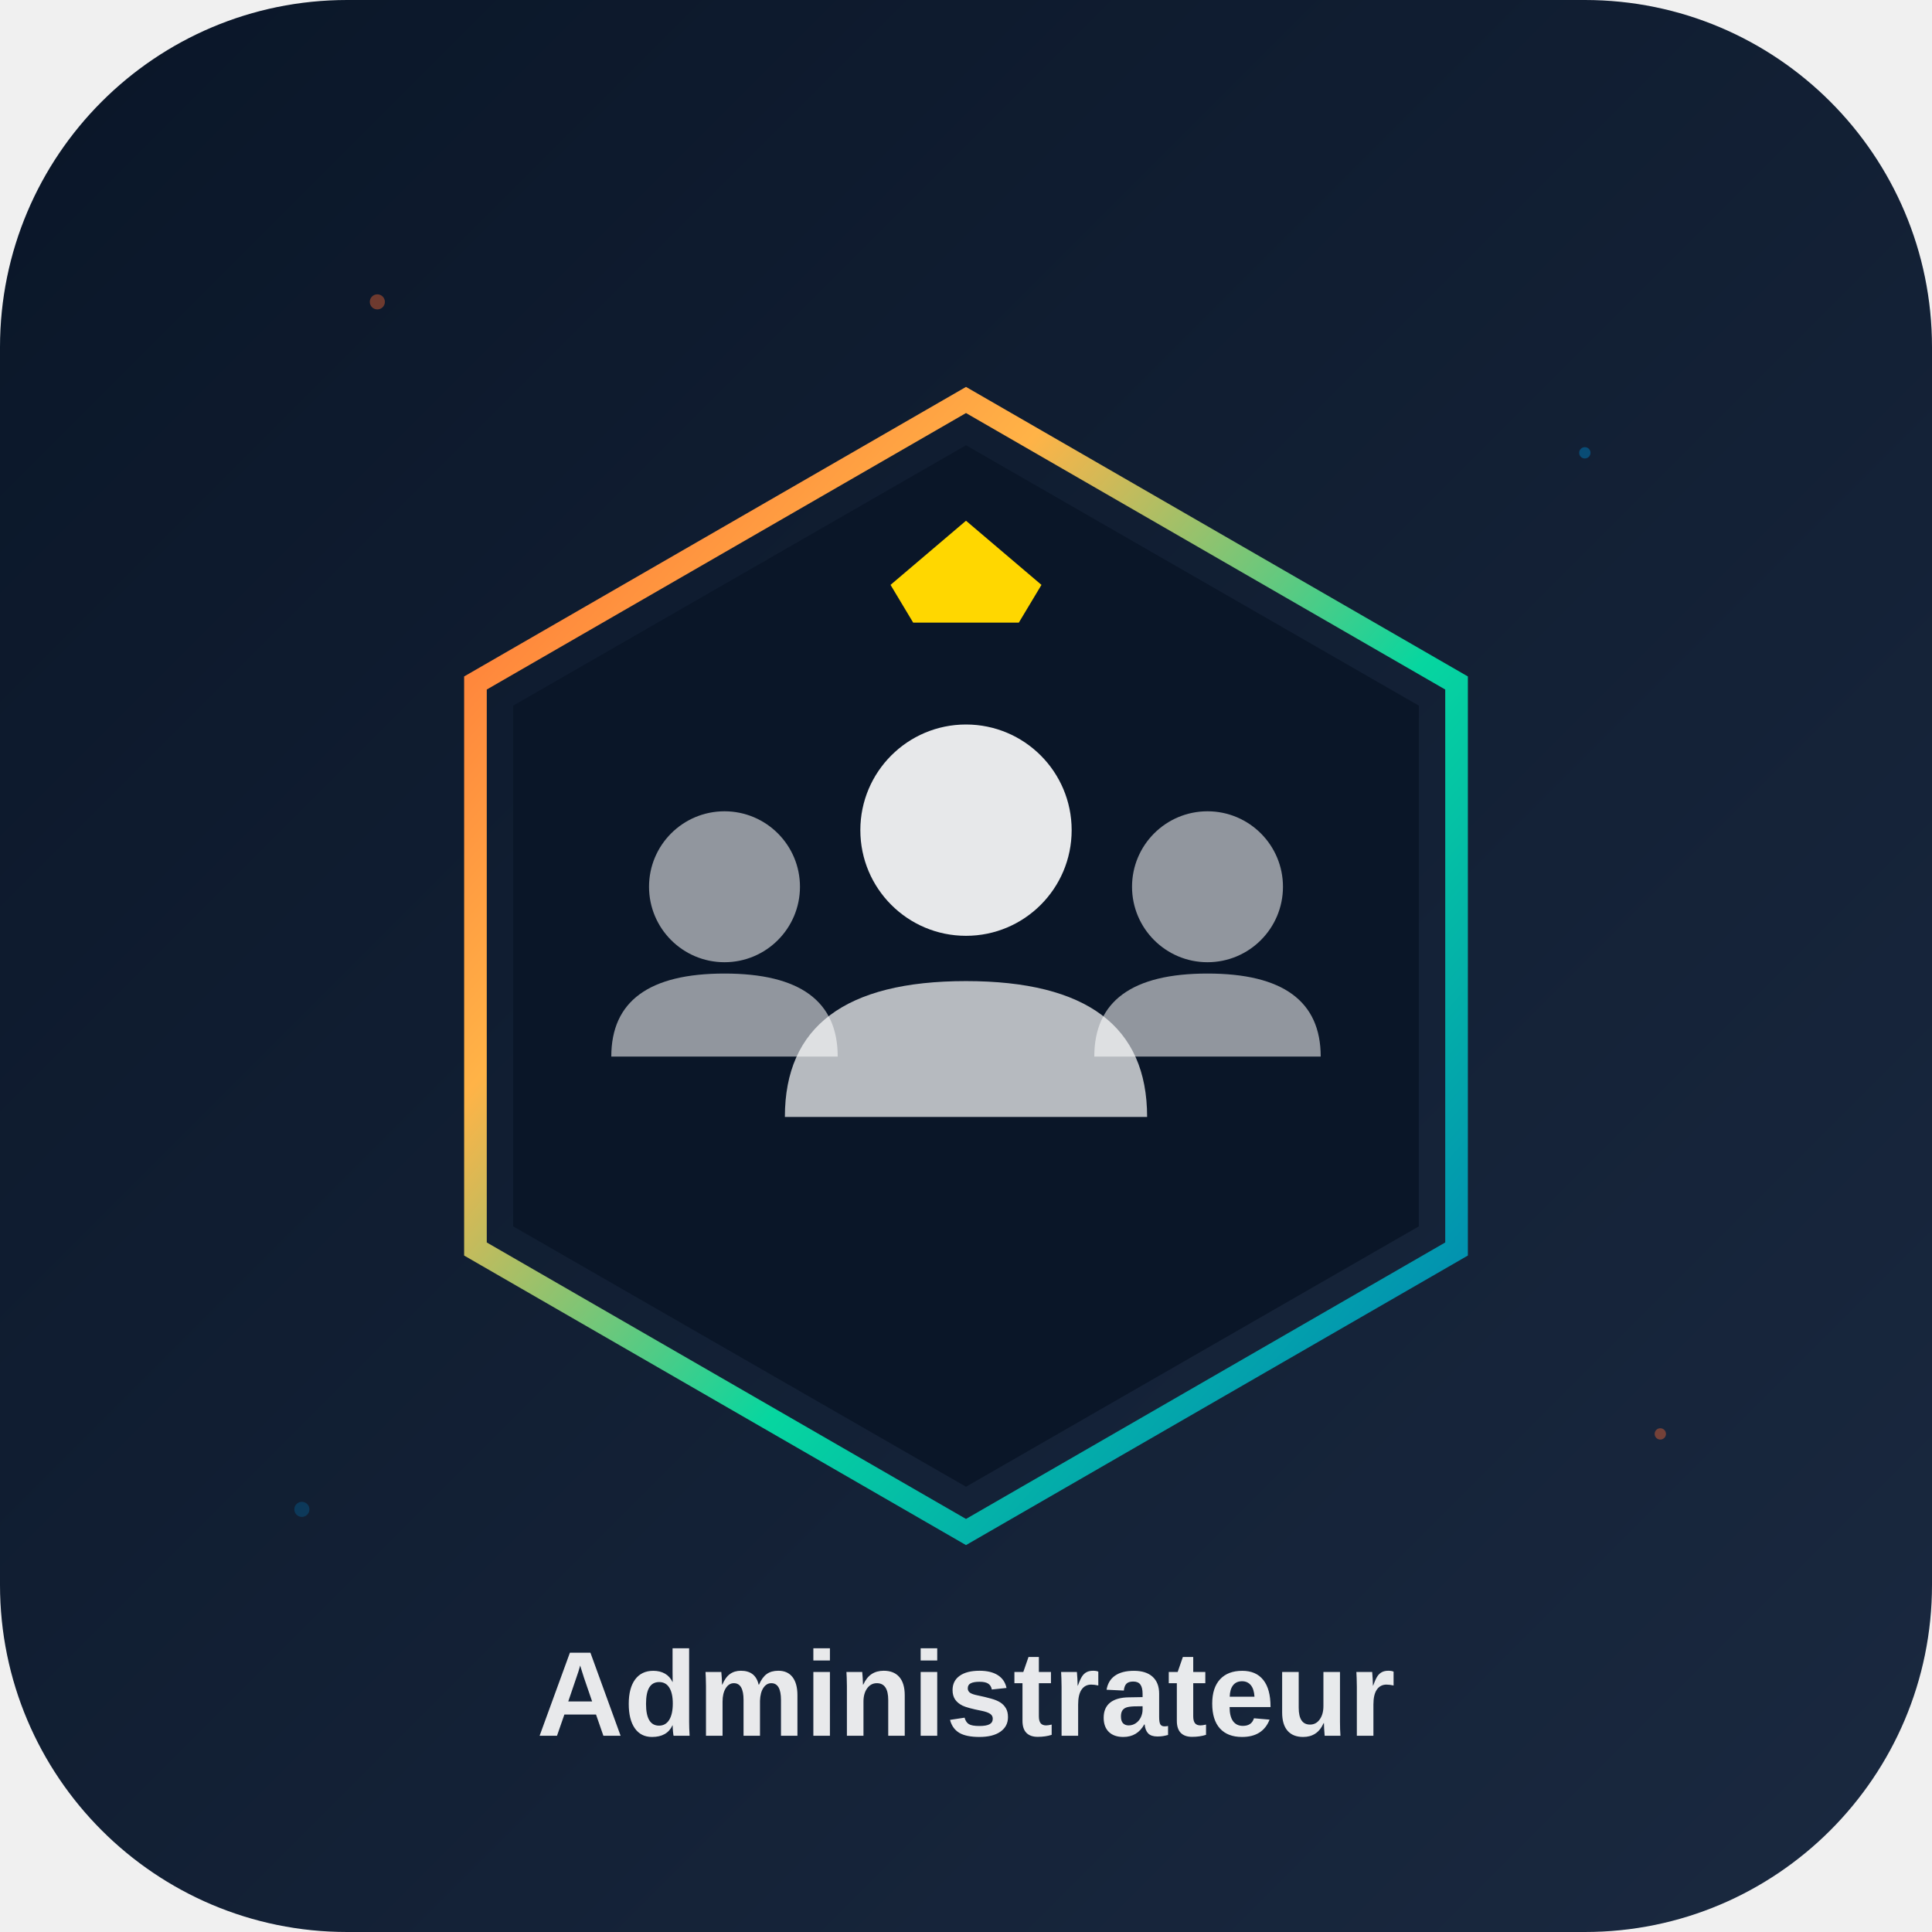
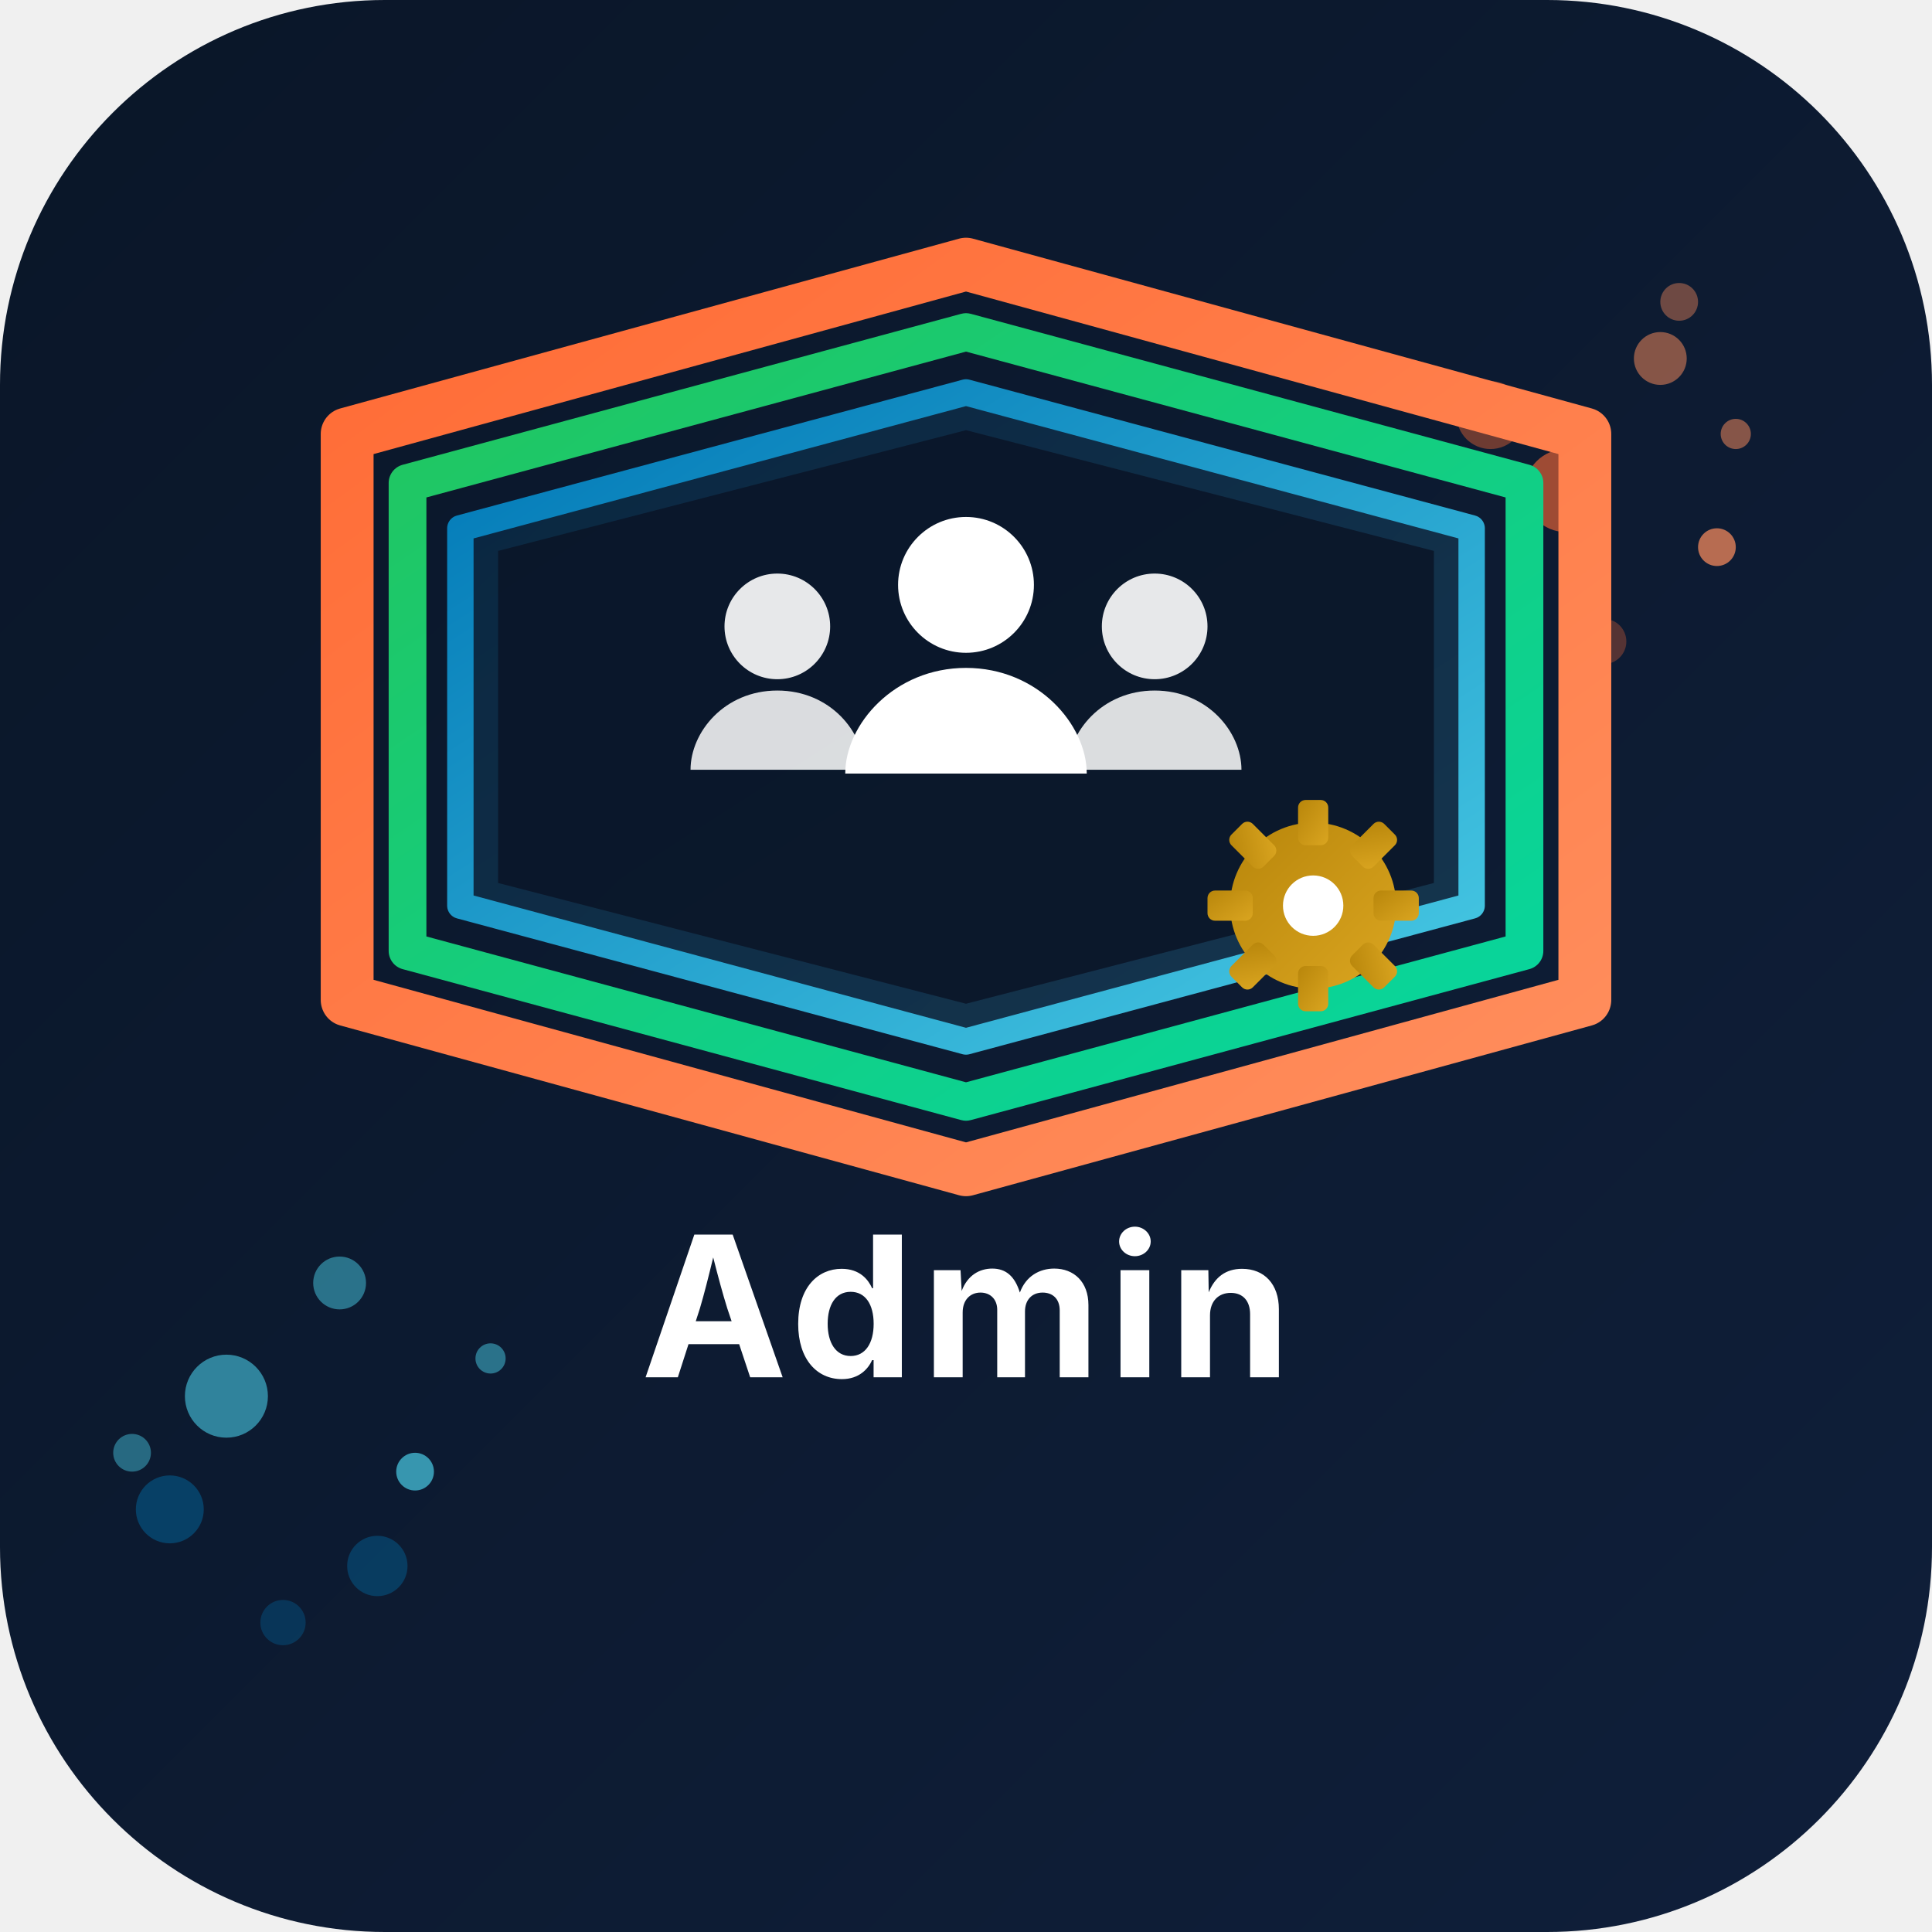
<svg xmlns="http://www.w3.org/2000/svg" width="512" height="512" viewBox="0 0 512 512">
  <defs>
    <linearGradient id="bg" x1="0" y1="0" x2="1" y2="1">
      <stop offset="0%" stop-color="#0A1628" />
-       <stop offset="100%" stop-color="#1A2940" />
+       <stop offset="100%" stop-color="#0F1F3A" />
    </linearGradient>
-     <linearGradient id="hex" x1="0" y1="0" x2="1" y2="1">
+     <linearGradient id="hexOuter" x1="0" y1="0" x2="1" y2="1">
      <stop offset="0%" stop-color="#FF6B35" />
-       <stop offset="30%" stop-color="#FFB347" />
-       <stop offset="60%" stop-color="#06D6A0" />
-       <stop offset="100%" stop-color="#0077B6" />
+       <stop offset="100%" stop-color="#FF8F5E" />
+     </linearGradient>
+     <linearGradient id="hexMid" x1="0" y1="0" x2="1" y2="1">
+       <stop offset="0%" stop-color="#22C55E" />
+       <stop offset="100%" stop-color="#06D6A0" />
+     </linearGradient>
+     <linearGradient id="hexInner" x1="0" y1="0" x2="1" y2="1">
+       <stop offset="0%" stop-color="#0077B6" />
+       <stop offset="100%" stop-color="#48CAE4" />
+     </linearGradient>
+     <linearGradient id="gearGrad" x1="0" y1="0" x2="1" y2="1">
+       <stop offset="0%" stop-color="#B8860B" />
+       <stop offset="100%" stop-color="#DAA520" />
    </linearGradient>
  </defs>
-   <rect width="512" height="512" rx="92" fill="url(#bg)" />
-   <circle cx="100" cy="80" r="2" fill="#FF6B35" opacity="0.4" />
-   <circle cx="420" cy="120" r="1.5" fill="#0077B6" opacity="0.5" />
-   <circle cx="80" cy="400" r="2" fill="#0077B6" opacity="0.3" />
-   <circle cx="440" cy="380" r="1.5" fill="#FF6B35" opacity="0.4" />
-   <polygon points="256,106 386,181 386,331 256,406 126,331 126,181" fill="none" stroke="url(#hex)" stroke-width="6" />
-   <polygon points="256,118 376,187 376,325 256,394 136,325 136,187" fill="#0A1628" />
-   <polygon points="236,155 256,138 276,155 270,165 242,165" fill="#FFD700" />
-   <circle cx="256" cy="220" r="28" fill="white" opacity="0.9" />
-   <path d="M208 296 Q208 260 256 260 Q304 260 304 296" fill="white" opacity="0.7" />
-   <circle cx="192" cy="235" r="20" fill="white" opacity="0.55" />
-   <path d="M162 280 Q162 258 192 258 Q222 258 222 280" fill="white" opacity="0.55" />
-   <circle cx="320" cy="235" r="20" fill="white" opacity="0.55" />
-   <path d="M290 280 Q290 258 320 258 Q350 258 350 280" fill="white" opacity="0.55" />
-   <text x="256" y="460" text-anchor="middle" fill="white" font-family="Arial,sans-serif" font-weight="bold" font-size="32" opacity="0.9">Administrateur</text>
+   <rect width="512" height="512" rx="102" fill="url(#bg)" />
+   <circle cx="60" cy="370" r="11" fill="#48CAE4" opacity="0.6" />
+   <circle cx="90" cy="340" r="7" fill="#48CAE4" opacity="0.5" />
+   <circle cx="45" cy="400" r="9" fill="#0077B6" opacity="0.4" />
+   <circle cx="110" cy="390" r="5" fill="#48CAE4" opacity="0.7" />
+   <circle cx="75" cy="430" r="6" fill="#0077B6" opacity="0.3" />
+   <circle cx="130" cy="360" r="4" fill="#48CAE4" opacity="0.5" />
+   <circle cx="100" cy="415" r="8" fill="#0077B6" opacity="0.35" />
+   <circle cx="35" cy="385" r="5" fill="#48CAE4" opacity="0.45" />
+   <circle cx="415" cy="130" r="11" fill="#FF6B35" opacity="0.6" />
+   <circle cx="440" cy="95" r="7" fill="#FF8F5E" opacity="0.5" />
+   <circle cx="395" cy="110" r="9" fill="#FF6B35" opacity="0.4" />
+   <circle cx="455" cy="145" r="5" fill="#FF8F5E" opacity="0.7" />
+   <circle cx="425" cy="170" r="6" fill="#FF6B35" opacity="0.3" />
+   <circle cx="460" cy="115" r="4" fill="#FF8F5E" opacity="0.5" />
+   <circle cx="445" cy="80" r="5" fill="#FF8F5E" opacity="0.4" />
+   <polygon points="256,70 420,115 420,265 256,310 92,265 92,115" fill="none" stroke="url(#hexOuter)" stroke-width="14" stroke-linejoin="round" />
+   <polygon points="256,88 404,128 404,252 256,292 108,252 108,128" fill="none" stroke="url(#hexMid)" stroke-width="10" stroke-linejoin="round" />
+   <polygon points="256,104 390,140 390,240 256,276 122,240 122,140" fill="url(#hexInner)" fill-opacity="0.15" stroke="url(#hexInner)" stroke-width="7" stroke-linejoin="round" />
+   <polygon points="256,114 380,146 380,234 256,266 132,234 132,146" fill="#0A1628" fill-opacity="0.9" />
+   <circle cx="256" cy="155" r="18" fill="white" />
+   <circle cx="206" cy="166" r="14" fill="white" opacity="0.9" />
+   <circle cx="306" cy="166" r="14" fill="white" opacity="0.9" />
+   <path d="M256,177 C237,177 224,192 224,205 L288,205 C288,192 275,177 256,177Z" fill="white" />
+   <path d="M206,183 C192,183 183,194 183,204 L229,204 C229,194 220,183 206,183Z" fill="white" opacity="0.85" />
+   <path d="M306,183 C292,183 283,194 283,204 L329,204 C329,194 320,183 306,183Z" fill="white" opacity="0.85" />
+   <g transform="translate(348,240)">
+     <circle cx="0" cy="0" r="22" fill="url(#gearGrad)" />
+     <circle cx="0" cy="0" r="8" fill="white" />
+     <rect x="-4" y="-28" width="8" height="12" rx="2" fill="url(#gearGrad)" />
+     <rect x="-4" y="16" width="8" height="12" rx="2" fill="url(#gearGrad)" />
+     <rect x="-28" y="-4" width="12" height="8" rx="2" fill="url(#gearGrad)" />
+     <rect x="16" y="-4" width="12" height="8" rx="2" fill="url(#gearGrad)" />
+     <rect x="12" y="-22" width="8" height="12" rx="2" fill="url(#gearGrad)" transform="rotate(45,16,-16)" />
+     <rect x="-20" y="10" width="8" height="12" rx="2" fill="url(#gearGrad)" transform="rotate(45,-16,16)" />
+     <rect x="-20" y="-22" width="8" height="12" rx="2" fill="url(#gearGrad)" transform="rotate(-45,-16,-16)" />
+     <rect x="12" y="10" width="8" height="12" rx="2" fill="url(#gearGrad)" transform="rotate(-45,16,16)" />
+   </g>
+   <text x="256" y="365" text-anchor="middle" font-family="system-ui,-apple-system,sans-serif" font-size="52" font-weight="700" fill="white" letter-spacing="2">Admin</text>
</svg>
